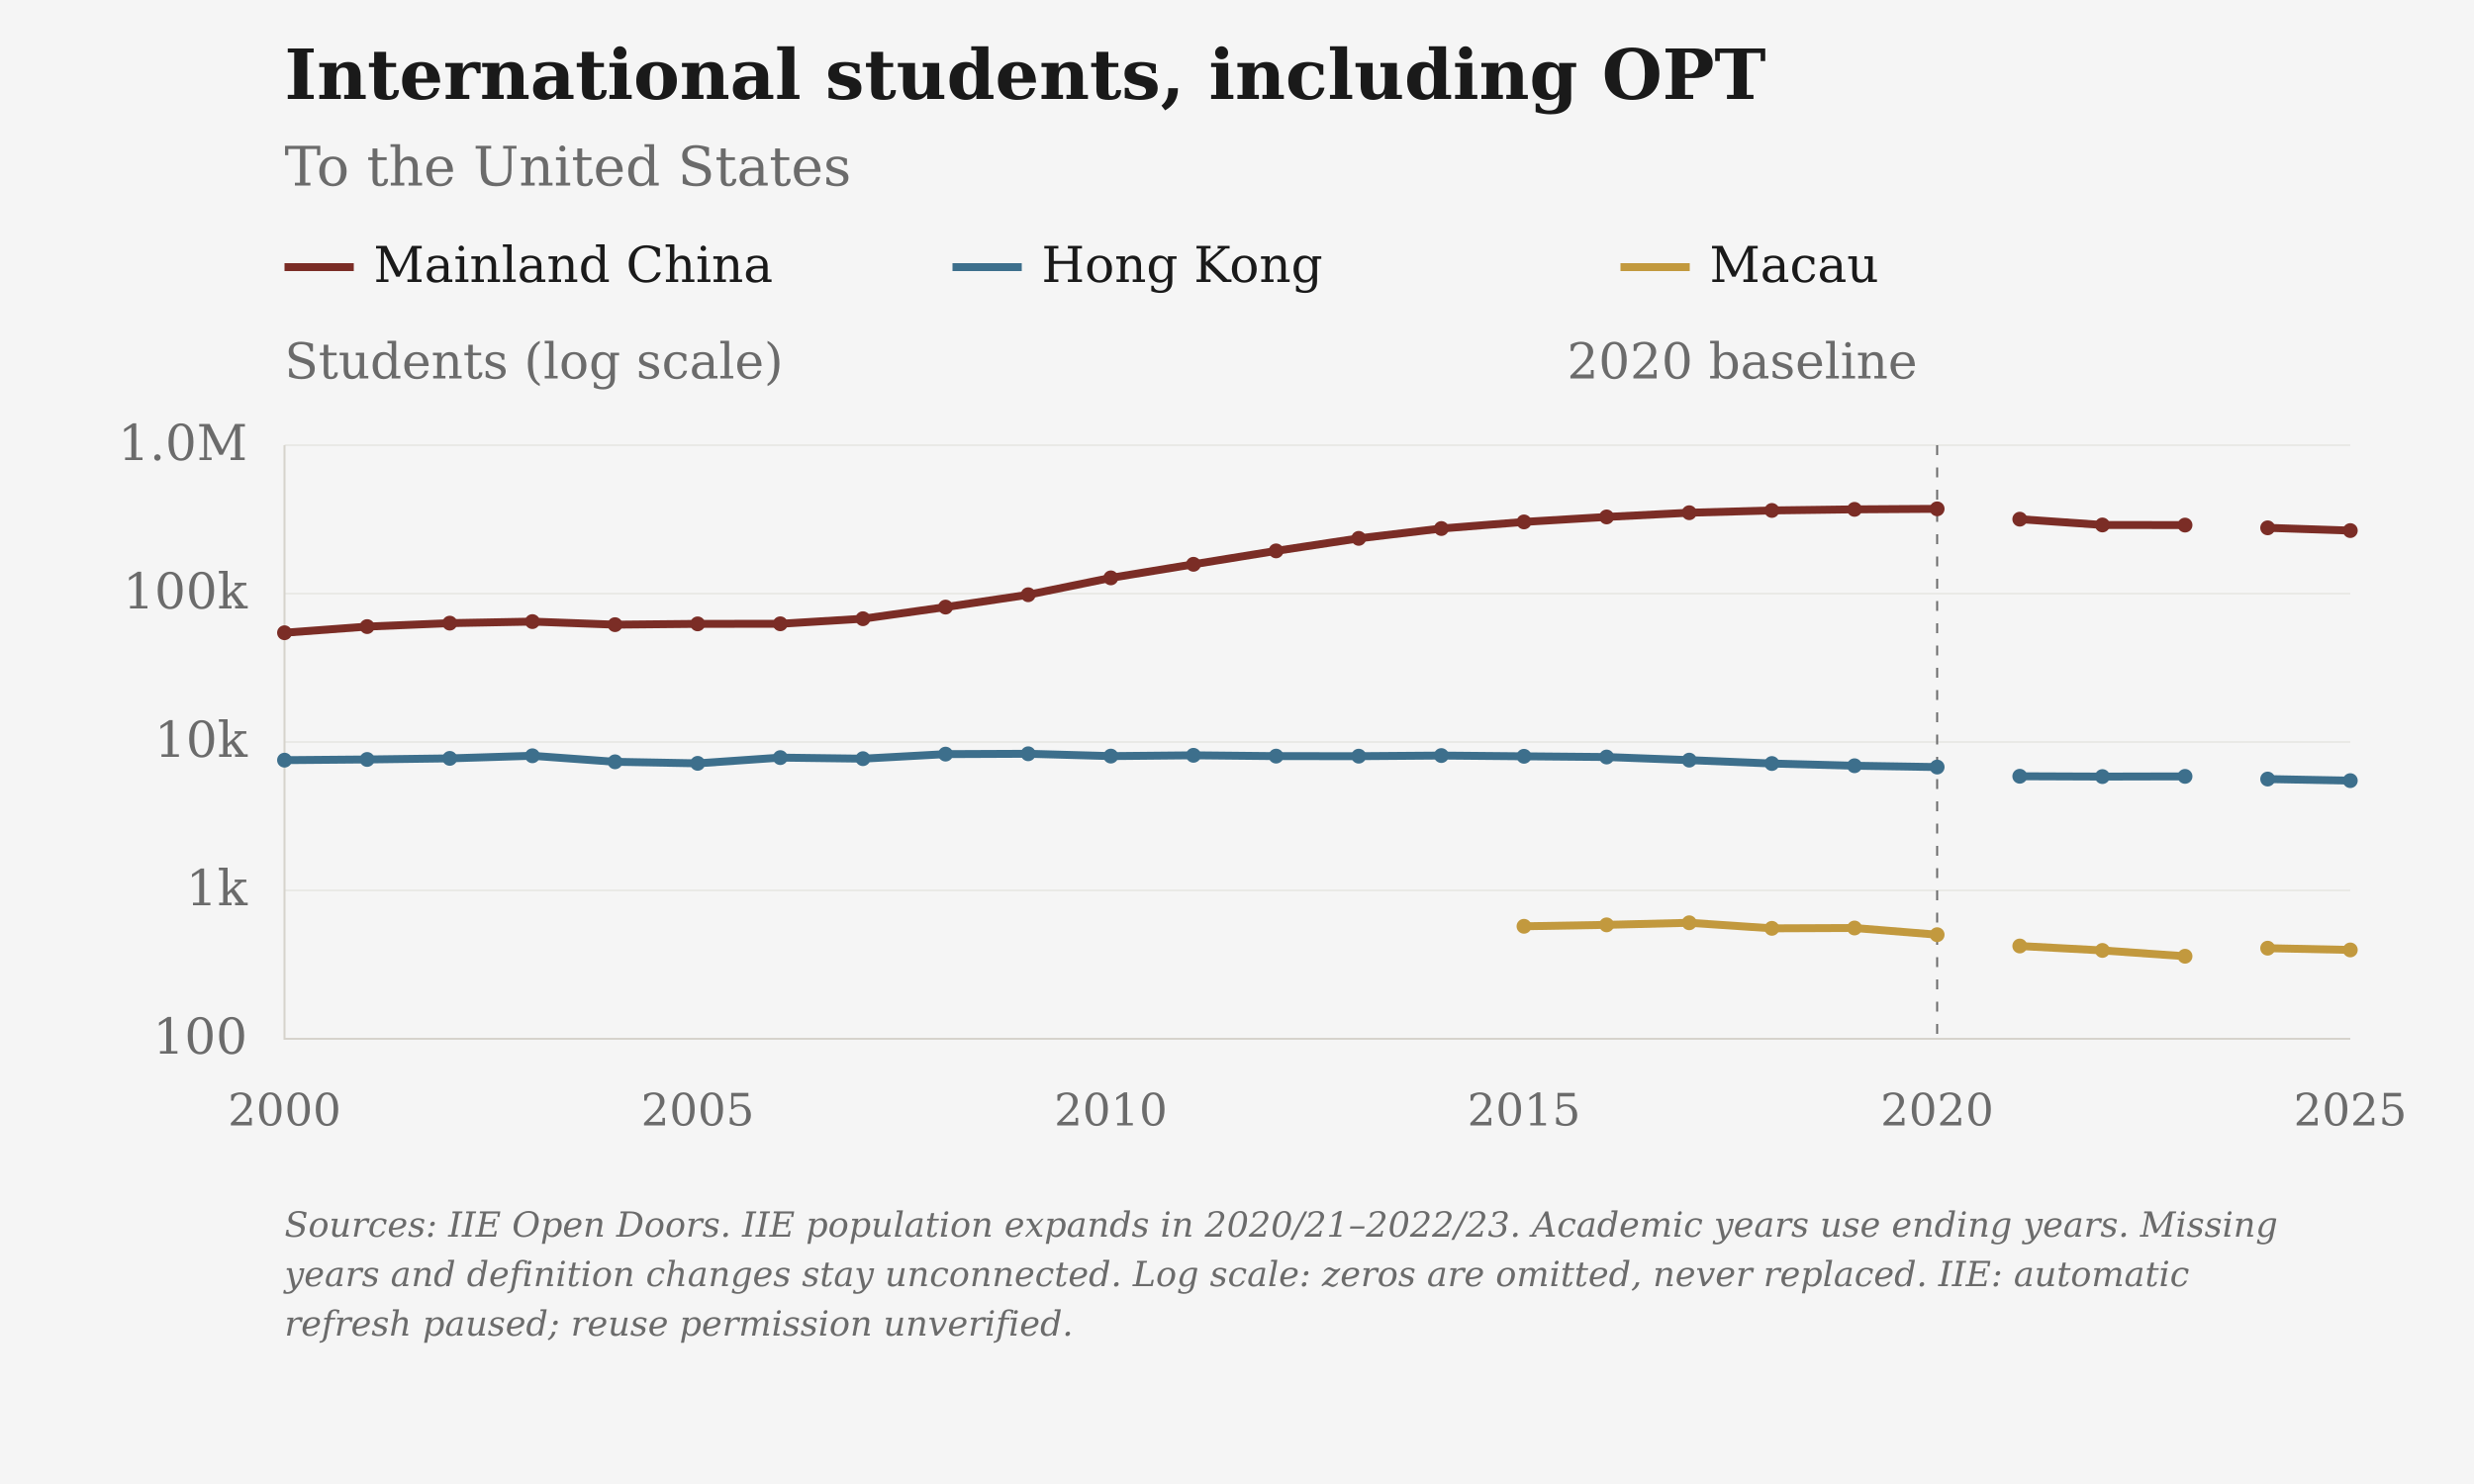
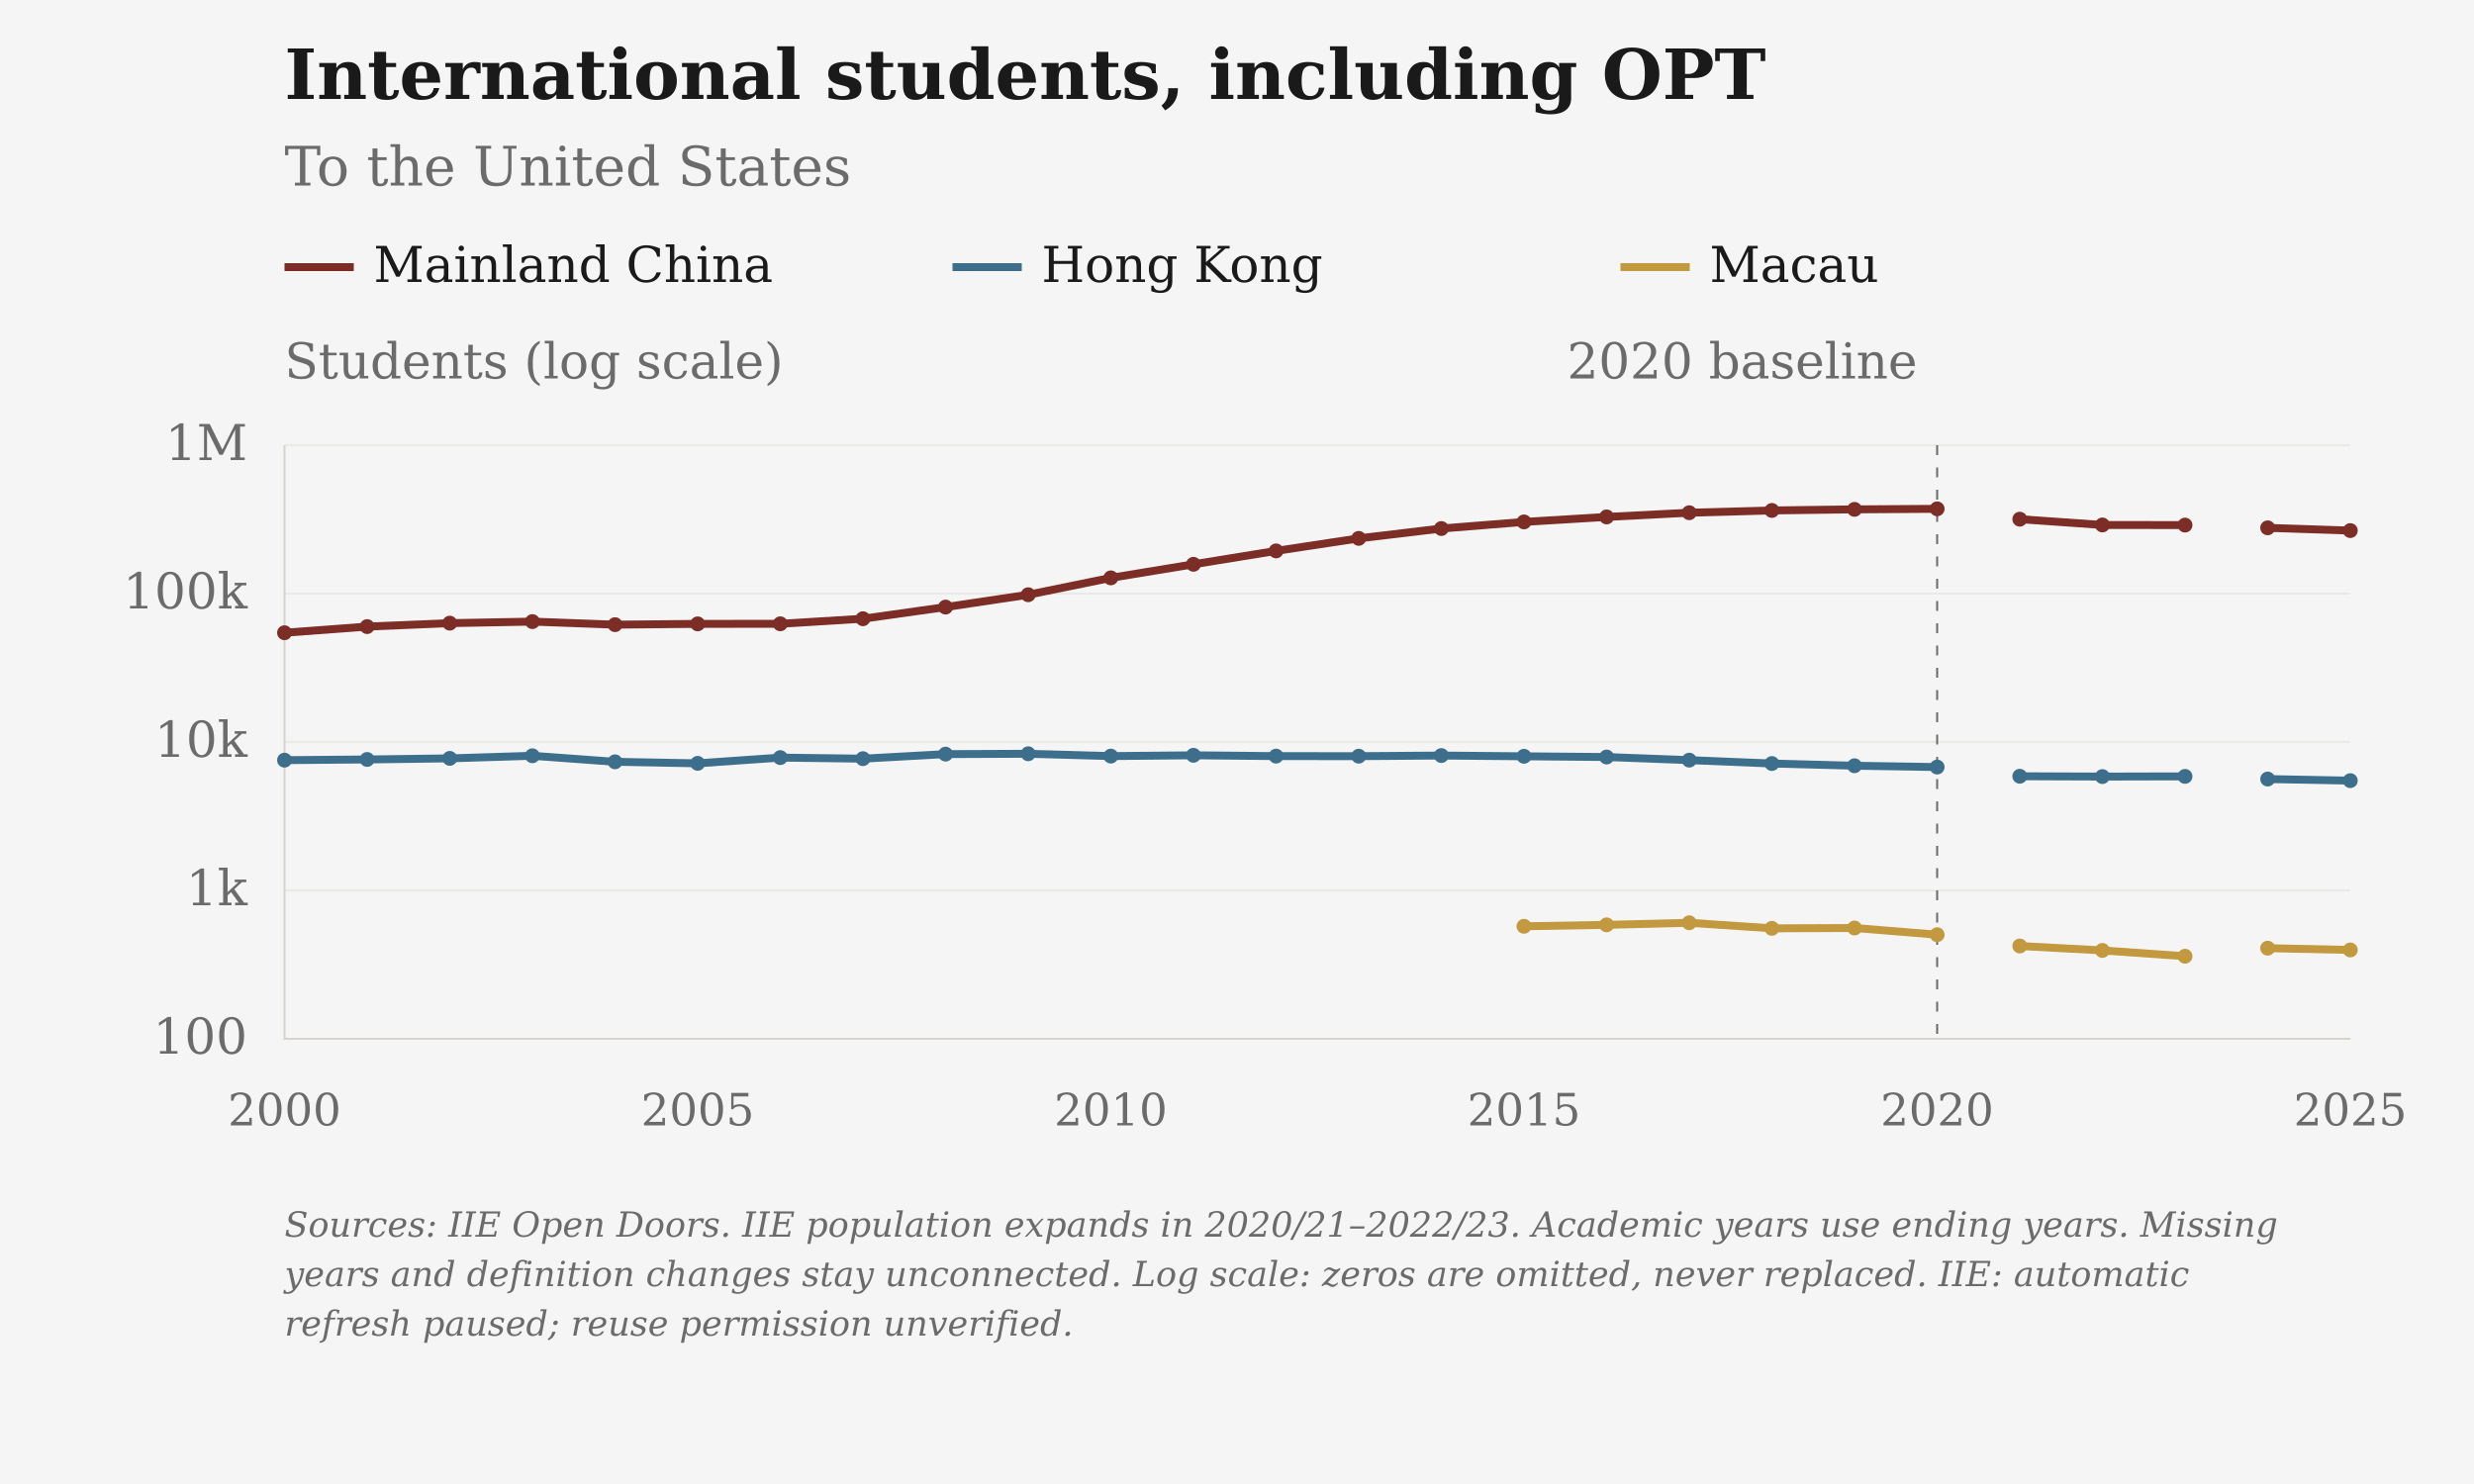
<svg xmlns="http://www.w3.org/2000/svg" viewBox="0 0 1000 600" role="img" aria-label="International students, including OPT: To the United States">
  <rect class="chart-background" width="1000" height="600" fill="#F5F5F5" />
  <g font-family="DejaVu Serif, Georgia, 'Times New Roman', serif" font-size="20" fill="#6B6B6B">
    <text x="115" y="40" font-size="28" font-weight="bold" fill="#1A1A1A">International students, including OPT</text>
    <text x="115" y="75" font-size="22">To the United States</text>
    <path class="legend-swatch" data-geography="CHN" d="M115 108h28" stroke="#7B2D26" stroke-width="3.2" />
    <text x="151" y="114" fill="#1A1A1A">Mainland China</text>
    <path class="legend-swatch" data-geography="HKG" d="M385 108h28" stroke="#3D6F8C" stroke-width="3.2" />
    <text x="421" y="114" fill="#1A1A1A">Hong Kong</text>
    <path class="legend-swatch" data-geography="MAC" d="M655 108h28" stroke="#C2993E" stroke-width="3.2" />
    <text x="691" y="114" fill="#1A1A1A">Macau</text>
    <text class="axis-unit" x="115" y="153">Students (log scale)</text>
    <path d="M115 420.00H950" stroke="#D6D3CC" stroke-opacity="0.6" stroke-width="0.5" />
    <text x="100" y="426.00" text-anchor="end">100</text>
    <path d="M115 360.00H950" stroke="#D6D3CC" stroke-opacity="0.6" stroke-width="0.5" />
    <text x="100" y="366.00" text-anchor="end">1k</text>
    <path d="M115 300.00H950" stroke="#D6D3CC" stroke-opacity="0.6" stroke-width="0.5" />
    <text x="100" y="306.00" text-anchor="end">10k</text>
    <path d="M115 240.00H950" stroke="#D6D3CC" stroke-opacity="0.6" stroke-width="0.5" />
    <text x="100" y="246.00" text-anchor="end">100k</text>
    <path d="M115 180.00H950" stroke="#D6D3CC" stroke-opacity="0.6" stroke-width="0.5" />
-     <text x="100" y="186.00" text-anchor="end">1.0M</text>
+     <text x="100" y="186.00" text-anchor="end">1M</text>
    <text x="115.00" y="455" font-size="18" text-anchor="middle">2000</text>
    <text x="282.00" y="455" font-size="18" text-anchor="middle">2005</text>
    <text x="449.00" y="455" font-size="18" text-anchor="middle">2010</text>
    <text x="616.00" y="455" font-size="18" text-anchor="middle">2015</text>
    <text x="783.00" y="455" font-size="18" text-anchor="middle">2020</text>
    <text x="950.00" y="455" font-size="18" text-anchor="middle">2025</text>
    <path d="M115 180V420H950" stroke="#D6D3CC" stroke-width="0.8" fill="none" />
    <path d="M783.00 180V420" stroke="#6B6B6B" stroke-width="0.8" stroke-dasharray="4 5" />
    <text x="775.00" y="153" text-anchor="end">2020 baseline</text>
    <path class="data-line" data-geography="CHN" data-series-id="iie:CHN:USA:international_students" d="M115.00,255.83 L148.40,253.34 L181.80,251.95 L215.20,251.32 L248.60,252.56 L282.00,252.24 L315.40,252.21 L348.80,250.16 L382.20,245.45 L415.60,240.46 L449.00,233.64 L482.40,228.15 L515.80,222.73 L549.20,217.67 L582.60,213.69 L616.00,211.02 L649.40,209.00 L682.80,207.30 L716.20,206.38 L749.60,205.94 L783.00,205.73 M816.40,209.91 L849.80,212.25 L883.20,212.30 M916.60,213.41 L950.00,214.52" fill="none" stroke="#7B2D26" stroke-width="3.2" stroke-linejoin="round" />
-     <circle data-geography="CHN" data-period="1999/00" cx="115.00" cy="255.83" r="3" fill="#7B2D26" />
-     <circle data-geography="CHN" data-period="2000/01" cx="148.40" cy="253.34" r="3" fill="#7B2D26" />
-     <circle data-geography="CHN" data-period="2001/02" cx="181.80" cy="251.95" r="3" fill="#7B2D26" />
-     <circle data-geography="CHN" data-period="2002/03" cx="215.20" cy="251.32" r="3" fill="#7B2D26" />
-     <circle data-geography="CHN" data-period="2003/04" cx="248.60" cy="252.56" r="3" fill="#7B2D26" />
-     <circle data-geography="CHN" data-period="2004/05" cx="282.00" cy="252.24" r="3" fill="#7B2D26" />
-     <circle data-geography="CHN" data-period="2005/06" cx="315.40" cy="252.21" r="3" fill="#7B2D26" />
-     <circle data-geography="CHN" data-period="2006/07" cx="348.80" cy="250.16" r="3" fill="#7B2D26" />
-     <circle data-geography="CHN" data-period="2007/08" cx="382.20" cy="245.45" r="3" fill="#7B2D26" />
-     <circle data-geography="CHN" data-period="2008/09" cx="415.60" cy="240.46" r="3" fill="#7B2D26" />
-     <circle data-geography="CHN" data-period="2009/10" cx="449.00" cy="233.64" r="3" fill="#7B2D26" />
-     <circle data-geography="CHN" data-period="2010/11" cx="482.40" cy="228.15" r="3" fill="#7B2D26" />
-     <circle data-geography="CHN" data-period="2011/12" cx="515.80" cy="222.73" r="3" fill="#7B2D26" />
-     <circle data-geography="CHN" data-period="2012/13" cx="549.20" cy="217.67" r="3" fill="#7B2D26" />
-     <circle data-geography="CHN" data-period="2013/14" cx="582.60" cy="213.69" r="3" fill="#7B2D26" />
-     <circle data-geography="CHN" data-period="2014/15" cx="616.00" cy="211.02" r="3" fill="#7B2D26" />
-     <circle data-geography="CHN" data-period="2015/16" cx="649.40" cy="209.00" r="3" fill="#7B2D26" />
-     <circle data-geography="CHN" data-period="2016/17" cx="682.80" cy="207.30" r="3" fill="#7B2D26" />
-     <circle data-geography="CHN" data-period="2017/18" cx="716.20" cy="206.38" r="3" fill="#7B2D26" />
-     <circle data-geography="CHN" data-period="2018/19" cx="749.60" cy="205.94" r="3" fill="#7B2D26" />
-     <circle data-geography="CHN" data-period="2019/20" cx="783.00" cy="205.73" r="3" fill="#7B2D26" />
-     <circle data-geography="CHN" data-period="2020/21" cx="816.40" cy="209.91" r="3" fill="#7B2D26" />
-     <circle data-geography="CHN" data-period="2021/22" cx="849.80" cy="212.25" r="3" fill="#7B2D26" />
-     <circle data-geography="CHN" data-period="2022/23" cx="883.20" cy="212.30" r="3" fill="#7B2D26" />
-     <circle data-geography="CHN" data-period="2023/24" cx="916.60" cy="213.41" r="3" fill="#7B2D26" />
-     <circle data-geography="CHN" data-period="2024/25" cx="950.00" cy="214.52" r="3" fill="#7B2D26" />
+     <circle data-geography="CHN" data-series-id="iie:CHN:USA:international_students" data-year="2000" data-value="54466" data-period="1999/00" data-status="observed" cx="115.00" cy="255.83" r="3" fill="#7B2D26" />
+     <circle data-geography="CHN" data-series-id="iie:CHN:USA:international_students" data-year="2001" data-value="59939" data-period="2000/01" data-status="observed" cx="148.40" cy="253.34" r="3" fill="#7B2D26" />
+     <circle data-geography="CHN" data-series-id="iie:CHN:USA:international_students" data-year="2002" data-value="63211" data-period="2001/02" data-status="observed" cx="181.80" cy="251.95" r="3" fill="#7B2D26" />
+     <circle data-geography="CHN" data-series-id="iie:CHN:USA:international_students" data-year="2003" data-value="64757" data-period="2002/03" data-status="observed" cx="215.20" cy="251.32" r="3" fill="#7B2D26" />
+     <circle data-geography="CHN" data-series-id="iie:CHN:USA:international_students" data-year="2004" data-value="61765" data-period="2003/04" data-status="observed" cx="248.60" cy="252.56" r="3" fill="#7B2D26" />
+     <circle data-geography="CHN" data-series-id="iie:CHN:USA:international_students" data-year="2005" data-value="62523" data-period="2004/05" data-status="observed" cx="282.00" cy="252.24" r="3" fill="#7B2D26" />
+     <circle data-geography="CHN" data-series-id="iie:CHN:USA:international_students" data-year="2006" data-value="62582" data-period="2005/06" data-status="observed" cx="315.40" cy="252.21" r="3" fill="#7B2D26" />
+     <circle data-geography="CHN" data-series-id="iie:CHN:USA:international_students" data-year="2007" data-value="67723" data-period="2006/07" data-status="observed" cx="348.80" cy="250.16" r="3" fill="#7B2D26" />
+     <circle data-geography="CHN" data-series-id="iie:CHN:USA:international_students" data-year="2008" data-value="81127" data-period="2007/08" data-status="observed" cx="382.20" cy="245.45" r="3" fill="#7B2D26" />
+     <circle data-geography="CHN" data-series-id="iie:CHN:USA:international_students" data-year="2009" data-value="98235" data-period="2008/09" data-status="observed" cx="415.60" cy="240.46" r="3" fill="#7B2D26" />
+     <circle data-geography="CHN" data-series-id="iie:CHN:USA:international_students" data-year="2010" data-value="127628" data-period="2009/10" data-status="observed" cx="449.00" cy="233.64" r="3" fill="#7B2D26" />
+     <circle data-geography="CHN" data-series-id="iie:CHN:USA:international_students" data-year="2011" data-value="157558" data-period="2010/11" data-status="observed" cx="482.40" cy="228.15" r="3" fill="#7B2D26" />
+     <circle data-geography="CHN" data-series-id="iie:CHN:USA:international_students" data-year="2012" data-value="194029" data-period="2011/12" data-status="observed" cx="515.80" cy="222.73" r="3" fill="#7B2D26" />
+     <circle data-geography="CHN" data-series-id="iie:CHN:USA:international_students" data-year="2013" data-value="235597" data-period="2012/13" data-status="observed" cx="549.20" cy="217.67" r="3" fill="#7B2D26" />
+     <circle data-geography="CHN" data-series-id="iie:CHN:USA:international_students" data-year="2014" data-value="274439" data-period="2013/14" data-status="observed" cx="582.60" cy="213.69" r="3" fill="#7B2D26" />
+     <circle data-geography="CHN" data-series-id="iie:CHN:USA:international_students" data-year="2015" data-value="304040" data-period="2014/15" data-status="observed" cx="616.00" cy="211.02" r="3" fill="#7B2D26" />
+     <circle data-geography="CHN" data-series-id="iie:CHN:USA:international_students" data-year="2016" data-value="328547" data-period="2015/16" data-status="observed" cx="649.40" cy="209.00" r="3" fill="#7B2D26" />
+     <circle data-geography="CHN" data-series-id="iie:CHN:USA:international_students" data-year="2017" data-value="350755" data-period="2016/17" data-status="observed" cx="682.80" cy="207.30" r="3" fill="#7B2D26" />
+     <circle data-geography="CHN" data-series-id="iie:CHN:USA:international_students" data-year="2018" data-value="363341" data-period="2017/18" data-status="observed" cx="716.20" cy="206.38" r="3" fill="#7B2D26" />
+     <circle data-geography="CHN" data-series-id="iie:CHN:USA:international_students" data-year="2019" data-value="369548" data-period="2018/19" data-status="observed" cx="749.60" cy="205.94" r="3" fill="#7B2D26" />
+     <circle data-geography="CHN" data-series-id="iie:CHN:USA:international_students" data-year="2020" data-value="372532" data-period="2019/20" data-status="observed" cx="783.00" cy="205.73" r="3" fill="#7B2D26" />
+     <circle data-geography="CHN" data-series-id="iie:CHN:USA:international_students" data-year="2021" data-value="317299" data-period="2020/21" data-status="observed" cx="816.40" cy="209.91" r="3" fill="#7B2D26" />
+     <circle data-geography="CHN" data-series-id="iie:CHN:USA:international_students" data-year="2022" data-value="290086" data-period="2021/22" data-status="observed" cx="849.80" cy="212.25" r="3" fill="#7B2D26" />
+     <circle data-geography="CHN" data-series-id="iie:CHN:USA:international_students" data-year="2023" data-value="289526" data-period="2022/23" data-status="observed" cx="883.20" cy="212.30" r="3" fill="#7B2D26" />
+     <circle data-geography="CHN" data-series-id="iie:CHN:USA:international_students" data-year="2024" data-value="277398" data-period="2023/24" data-status="observed" cx="916.60" cy="213.41" r="3" fill="#7B2D26" />
+     <circle data-geography="CHN" data-series-id="iie:CHN:USA:international_students" data-year="2025" data-value="265919" data-period="2024/25" data-status="observed" cx="950.00" cy="214.52" r="3" fill="#7B2D26" />
    <path class="data-line" data-geography="HKG" data-series-id="iie:HKG:USA:international_students" d="M115.00,307.34 L148.40,307.06 L181.80,306.62 L215.20,305.57 L248.60,308.01 L282.00,308.63 L315.40,306.31 L348.80,306.74 L382.20,304.90 L415.60,304.76 L449.00,305.70 L482.40,305.38 L515.80,305.71 L549.20,305.73 L582.60,305.48 L616.00,305.78 L649.40,306.07 L682.80,307.33 L716.20,308.70 L749.60,309.60 L783.00,310.13 M816.40,313.85 L849.80,313.98 L883.20,313.90 M916.60,314.98 L950.00,315.62" fill="none" stroke="#3D6F8C" stroke-width="3.2" stroke-linejoin="round" />
-     <circle data-geography="HKG" data-period="1999/00" cx="115.00" cy="307.34" r="3" fill="#3D6F8C" />
-     <circle data-geography="HKG" data-period="2000/01" cx="148.40" cy="307.06" r="3" fill="#3D6F8C" />
-     <circle data-geography="HKG" data-period="2001/02" cx="181.80" cy="306.62" r="3" fill="#3D6F8C" />
-     <circle data-geography="HKG" data-period="2002/03" cx="215.20" cy="305.57" r="3" fill="#3D6F8C" />
-     <circle data-geography="HKG" data-period="2003/04" cx="248.60" cy="308.01" r="3" fill="#3D6F8C" />
-     <circle data-geography="HKG" data-period="2004/05" cx="282.00" cy="308.63" r="3" fill="#3D6F8C" />
-     <circle data-geography="HKG" data-period="2005/06" cx="315.40" cy="306.31" r="3" fill="#3D6F8C" />
-     <circle data-geography="HKG" data-period="2006/07" cx="348.80" cy="306.74" r="3" fill="#3D6F8C" />
-     <circle data-geography="HKG" data-period="2007/08" cx="382.20" cy="304.90" r="3" fill="#3D6F8C" />
-     <circle data-geography="HKG" data-period="2008/09" cx="415.60" cy="304.76" r="3" fill="#3D6F8C" />
-     <circle data-geography="HKG" data-period="2009/10" cx="449.00" cy="305.70" r="3" fill="#3D6F8C" />
-     <circle data-geography="HKG" data-period="2010/11" cx="482.40" cy="305.38" r="3" fill="#3D6F8C" />
-     <circle data-geography="HKG" data-period="2011/12" cx="515.80" cy="305.71" r="3" fill="#3D6F8C" />
-     <circle data-geography="HKG" data-period="2012/13" cx="549.20" cy="305.73" r="3" fill="#3D6F8C" />
-     <circle data-geography="HKG" data-period="2013/14" cx="582.60" cy="305.48" r="3" fill="#3D6F8C" />
-     <circle data-geography="HKG" data-period="2014/15" cx="616.00" cy="305.78" r="3" fill="#3D6F8C" />
-     <circle data-geography="HKG" data-period="2015/16" cx="649.40" cy="306.07" r="3" fill="#3D6F8C" />
-     <circle data-geography="HKG" data-period="2016/17" cx="682.80" cy="307.33" r="3" fill="#3D6F8C" />
-     <circle data-geography="HKG" data-period="2017/18" cx="716.20" cy="308.70" r="3" fill="#3D6F8C" />
-     <circle data-geography="HKG" data-period="2018/19" cx="749.60" cy="309.60" r="3" fill="#3D6F8C" />
-     <circle data-geography="HKG" data-period="2019/20" cx="783.00" cy="310.13" r="3" fill="#3D6F8C" />
-     <circle data-geography="HKG" data-period="2020/21" cx="816.40" cy="313.85" r="3" fill="#3D6F8C" />
-     <circle data-geography="HKG" data-period="2021/22" cx="849.80" cy="313.98" r="3" fill="#3D6F8C" />
-     <circle data-geography="HKG" data-period="2022/23" cx="883.20" cy="313.90" r="3" fill="#3D6F8C" />
-     <circle data-geography="HKG" data-period="2023/24" cx="916.60" cy="314.98" r="3" fill="#3D6F8C" />
-     <circle data-geography="HKG" data-period="2024/25" cx="950.00" cy="315.62" r="3" fill="#3D6F8C" />
+     <circle data-geography="HKG" data-series-id="iie:HKG:USA:international_students" data-year="2000" data-value="7545" data-period="1999/00" data-status="observed" cx="115.00" cy="307.34" r="3" fill="#3D6F8C" />
+     <circle data-geography="HKG" data-series-id="iie:HKG:USA:international_students" data-year="2001" data-value="7627" data-period="2000/01" data-status="observed" cx="148.40" cy="307.06" r="3" fill="#3D6F8C" />
+     <circle data-geography="HKG" data-series-id="iie:HKG:USA:international_students" data-year="2002" data-value="7757" data-period="2001/02" data-status="observed" cx="181.80" cy="306.62" r="3" fill="#3D6F8C" />
+     <circle data-geography="HKG" data-series-id="iie:HKG:USA:international_students" data-year="2003" data-value="8076" data-period="2002/03" data-status="observed" cx="215.20" cy="305.57" r="3" fill="#3D6F8C" />
+     <circle data-geography="HKG" data-series-id="iie:HKG:USA:international_students" data-year="2004" data-value="7353" data-period="2003/04" data-status="observed" cx="248.60" cy="308.01" r="3" fill="#3D6F8C" />
+     <circle data-geography="HKG" data-series-id="iie:HKG:USA:international_students" data-year="2005" data-value="7180" data-period="2004/05" data-status="observed" cx="282.00" cy="308.63" r="3" fill="#3D6F8C" />
+     <circle data-geography="HKG" data-series-id="iie:HKG:USA:international_students" data-year="2006" data-value="7849" data-period="2005/06" data-status="observed" cx="315.40" cy="306.31" r="3" fill="#3D6F8C" />
+     <circle data-geography="HKG" data-series-id="iie:HKG:USA:international_students" data-year="2007" data-value="7722" data-period="2006/07" data-status="observed" cx="348.80" cy="306.74" r="3" fill="#3D6F8C" />
+     <circle data-geography="HKG" data-series-id="iie:HKG:USA:international_students" data-year="2008" data-value="8286" data-period="2007/08" data-status="observed" cx="382.20" cy="304.90" r="3" fill="#3D6F8C" />
+     <circle data-geography="HKG" data-series-id="iie:HKG:USA:international_students" data-year="2009" data-value="8329" data-period="2008/09" data-status="observed" cx="415.60" cy="304.76" r="3" fill="#3D6F8C" />
+     <circle data-geography="HKG" data-series-id="iie:HKG:USA:international_students" data-year="2010" data-value="8034" data-period="2009/10" data-status="observed" cx="449.00" cy="305.70" r="3" fill="#3D6F8C" />
+     <circle data-geography="HKG" data-series-id="iie:HKG:USA:international_students" data-year="2011" data-value="8136" data-period="2010/11" data-status="observed" cx="482.40" cy="305.38" r="3" fill="#3D6F8C" />
+     <circle data-geography="HKG" data-series-id="iie:HKG:USA:international_students" data-year="2012" data-value="8032" data-period="2011/12" data-status="observed" cx="515.80" cy="305.71" r="3" fill="#3D6F8C" />
+     <circle data-geography="HKG" data-series-id="iie:HKG:USA:international_students" data-year="2013" data-value="8026" data-period="2012/13" data-status="observed" cx="549.20" cy="305.73" r="3" fill="#3D6F8C" />
+     <circle data-geography="HKG" data-series-id="iie:HKG:USA:international_students" data-year="2014" data-value="8104" data-period="2013/14" data-status="observed" cx="582.60" cy="305.48" r="3" fill="#3D6F8C" />
+     <circle data-geography="HKG" data-series-id="iie:HKG:USA:international_students" data-year="2015" data-value="8012" data-period="2014/15" data-status="observed" cx="616.00" cy="305.78" r="3" fill="#3D6F8C" />
+     <circle data-geography="HKG" data-series-id="iie:HKG:USA:international_students" data-year="2016" data-value="7923" data-period="2015/16" data-status="observed" cx="649.40" cy="306.07" r="3" fill="#3D6F8C" />
+     <circle data-geography="HKG" data-series-id="iie:HKG:USA:international_students" data-year="2017" data-value="7547" data-period="2016/17" data-status="observed" cx="682.80" cy="307.33" r="3" fill="#3D6F8C" />
+     <circle data-geography="HKG" data-series-id="iie:HKG:USA:international_students" data-year="2018" data-value="7162" data-period="2017/18" data-status="observed" cx="716.20" cy="308.70" r="3" fill="#3D6F8C" />
+     <circle data-geography="HKG" data-series-id="iie:HKG:USA:international_students" data-year="2019" data-value="6917" data-period="2018/19" data-status="observed" cx="749.60" cy="309.60" r="3" fill="#3D6F8C" />
+     <circle data-geography="HKG" data-series-id="iie:HKG:USA:international_students" data-year="2020" data-value="6778" data-period="2019/20" data-status="observed" cx="783.00" cy="310.13" r="3" fill="#3D6F8C" />
+     <circle data-geography="HKG" data-series-id="iie:HKG:USA:international_students" data-year="2021" data-value="5878" data-period="2020/21" data-status="observed" cx="816.40" cy="313.85" r="3" fill="#3D6F8C" />
+     <circle data-geography="HKG" data-series-id="iie:HKG:USA:international_students" data-year="2022" data-value="5848" data-period="2021/22" data-status="observed" cx="849.80" cy="313.98" r="3" fill="#3D6F8C" />
+     <circle data-geography="HKG" data-series-id="iie:HKG:USA:international_students" data-year="2023" data-value="5867" data-period="2022/23" data-status="observed" cx="883.20" cy="313.90" r="3" fill="#3D6F8C" />
+     <circle data-geography="HKG" data-series-id="iie:HKG:USA:international_students" data-year="2024" data-value="5627" data-period="2023/24" data-status="observed" cx="916.60" cy="314.98" r="3" fill="#3D6F8C" />
+     <circle data-geography="HKG" data-series-id="iie:HKG:USA:international_students" data-year="2025" data-value="5492" data-period="2024/25" data-status="observed" cx="950.00" cy="315.62" r="3" fill="#3D6F8C" />
    <path class="data-line" data-geography="MAC" data-series-id="iie:MAC:USA:international_students" d="M616.00,374.51 L649.40,373.93 L682.80,373.09 L716.20,375.34 L749.60,375.20 L783.00,377.91 M816.40,382.48 L849.80,384.27 L883.20,386.62 M916.60,383.36 L950.00,384.07" fill="none" stroke="#C2993E" stroke-width="3.2" stroke-linejoin="round" />
-     <circle data-geography="MAC" data-period="2014/15" cx="616.00" cy="374.51" r="3" fill="#C2993E" />
-     <circle data-geography="MAC" data-period="2015/16" cx="649.40" cy="373.93" r="3" fill="#C2993E" />
-     <circle data-geography="MAC" data-period="2016/17" cx="682.80" cy="373.09" r="3" fill="#C2993E" />
-     <circle data-geography="MAC" data-period="2017/18" cx="716.20" cy="375.34" r="3" fill="#C2993E" />
-     <circle data-geography="MAC" data-period="2018/19" cx="749.60" cy="375.20" r="3" fill="#C2993E" />
-     <circle data-geography="MAC" data-period="2019/20" cx="783.00" cy="377.91" r="3" fill="#C2993E" />
-     <circle data-geography="MAC" data-period="2020/21" cx="816.40" cy="382.48" r="3" fill="#C2993E" />
-     <circle data-geography="MAC" data-period="2021/22" cx="849.80" cy="384.27" r="3" fill="#C2993E" />
-     <circle data-geography="MAC" data-period="2022/23" cx="883.20" cy="386.62" r="3" fill="#C2993E" />
-     <circle data-geography="MAC" data-period="2023/24" cx="916.60" cy="383.36" r="3" fill="#C2993E" />
-     <circle data-geography="MAC" data-period="2024/25" cx="950.00" cy="384.07" r="3" fill="#C2993E" />
+     <circle data-geography="MAC" data-series-id="iie:MAC:USA:international_students" data-year="2015" data-value="573" data-period="2014/15" data-status="observed" cx="616.00" cy="374.51" r="3" fill="#C2993E" />
+     <circle data-geography="MAC" data-series-id="iie:MAC:USA:international_students" data-year="2016" data-value="586" data-period="2015/16" data-status="observed" cx="649.40" cy="373.93" r="3" fill="#C2993E" />
+     <circle data-geography="MAC" data-series-id="iie:MAC:USA:international_students" data-year="2017" data-value="605" data-period="2016/17" data-status="observed" cx="682.80" cy="373.09" r="3" fill="#C2993E" />
+     <circle data-geography="MAC" data-series-id="iie:MAC:USA:international_students" data-year="2018" data-value="555" data-period="2017/18" data-status="observed" cx="716.20" cy="375.34" r="3" fill="#C2993E" />
+     <circle data-geography="MAC" data-series-id="iie:MAC:USA:international_students" data-year="2019" data-value="558" data-period="2018/19" data-status="observed" cx="749.60" cy="375.20" r="3" fill="#C2993E" />
+     <circle data-geography="MAC" data-series-id="iie:MAC:USA:international_students" data-year="2020" data-value="503" data-period="2019/20" data-status="observed" cx="783.00" cy="377.91" r="3" fill="#C2993E" />
+     <circle data-geography="MAC" data-series-id="iie:MAC:USA:international_students" data-year="2021" data-value="422" data-period="2020/21" data-status="observed" cx="816.40" cy="382.48" r="3" fill="#C2993E" />
+     <circle data-geography="MAC" data-series-id="iie:MAC:USA:international_students" data-year="2022" data-value="394" data-period="2021/22" data-status="observed" cx="849.80" cy="384.27" r="3" fill="#C2993E" />
+     <circle data-geography="MAC" data-series-id="iie:MAC:USA:international_students" data-year="2023" data-value="360" data-period="2022/23" data-status="observed" cx="883.20" cy="386.62" r="3" fill="#C2993E" />
+     <circle data-geography="MAC" data-series-id="iie:MAC:USA:international_students" data-year="2024" data-value="408" data-period="2023/24" data-status="observed" cx="916.60" cy="383.36" r="3" fill="#C2993E" />
+     <circle data-geography="MAC" data-series-id="iie:MAC:USA:international_students" data-year="2025" data-value="397" data-period="2024/25" data-status="observed" cx="950.00" cy="384.07" r="3" fill="#C2993E" />
    <text class="figure-source" x="115" y="500" font-size="14" font-style="italic">Sources: IIE Open Doors. IIE population expands in 2020/21–2022/23. Academic years use ending years. Missing</text>
    <text class="figure-source" x="115" y="520" font-size="14" font-style="italic">years and definition changes stay unconnected. Log scale: zeros are omitted, never replaced. IIE: automatic</text>
    <text class="figure-source" x="115" y="540" font-size="14" font-style="italic">refresh paused; reuse permission unverified.</text>
  </g>
</svg>
